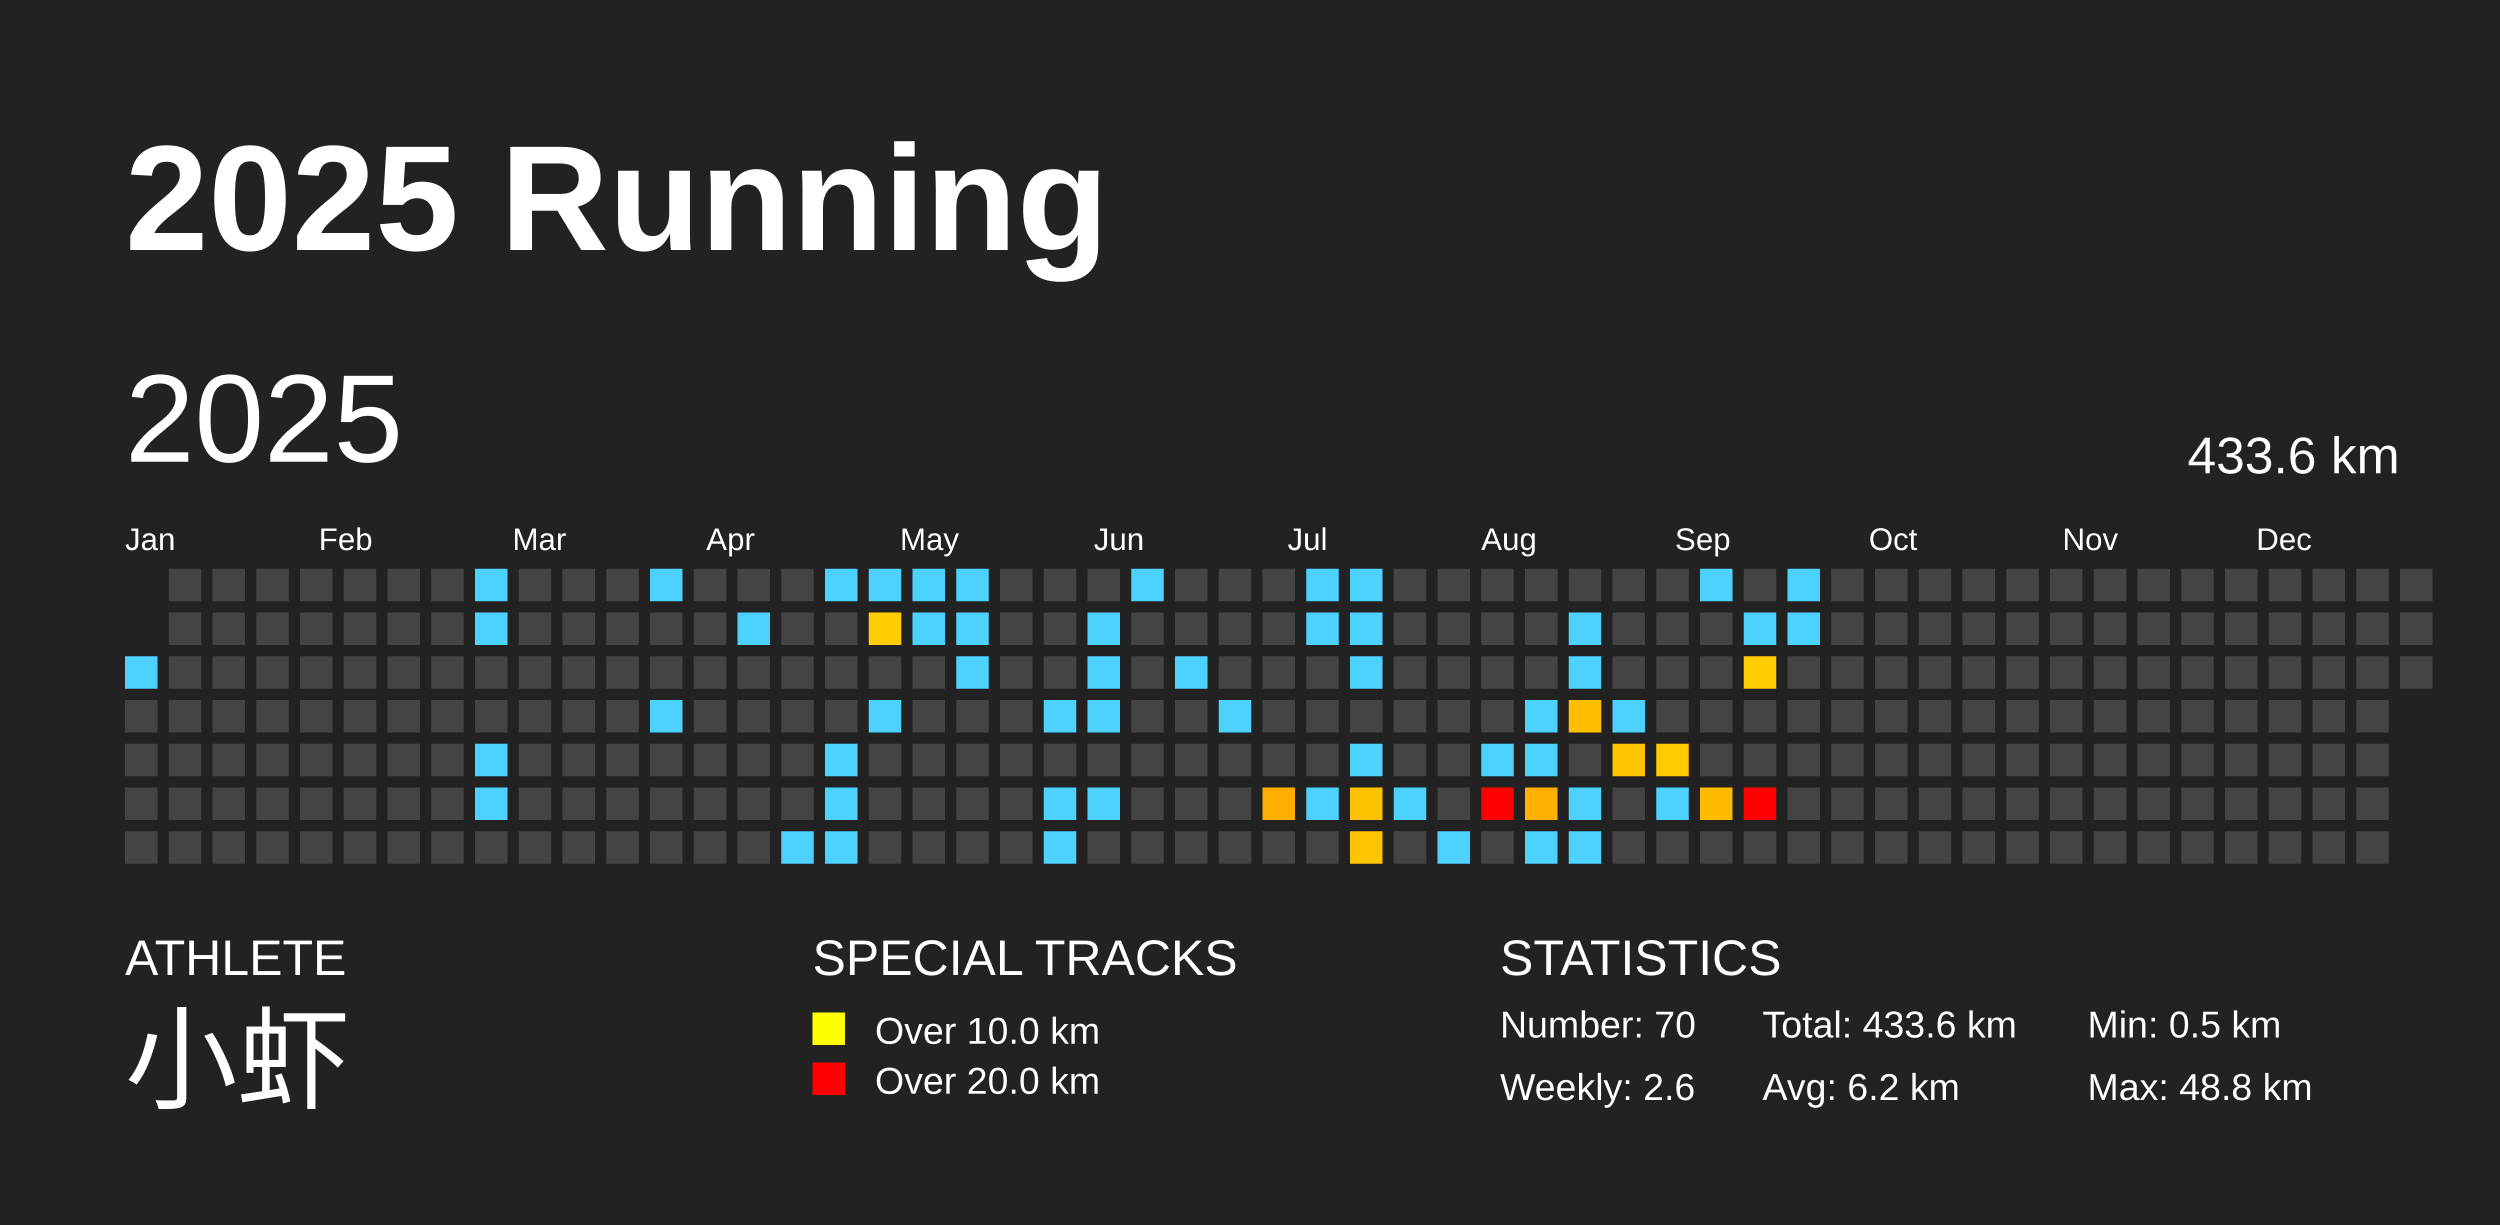
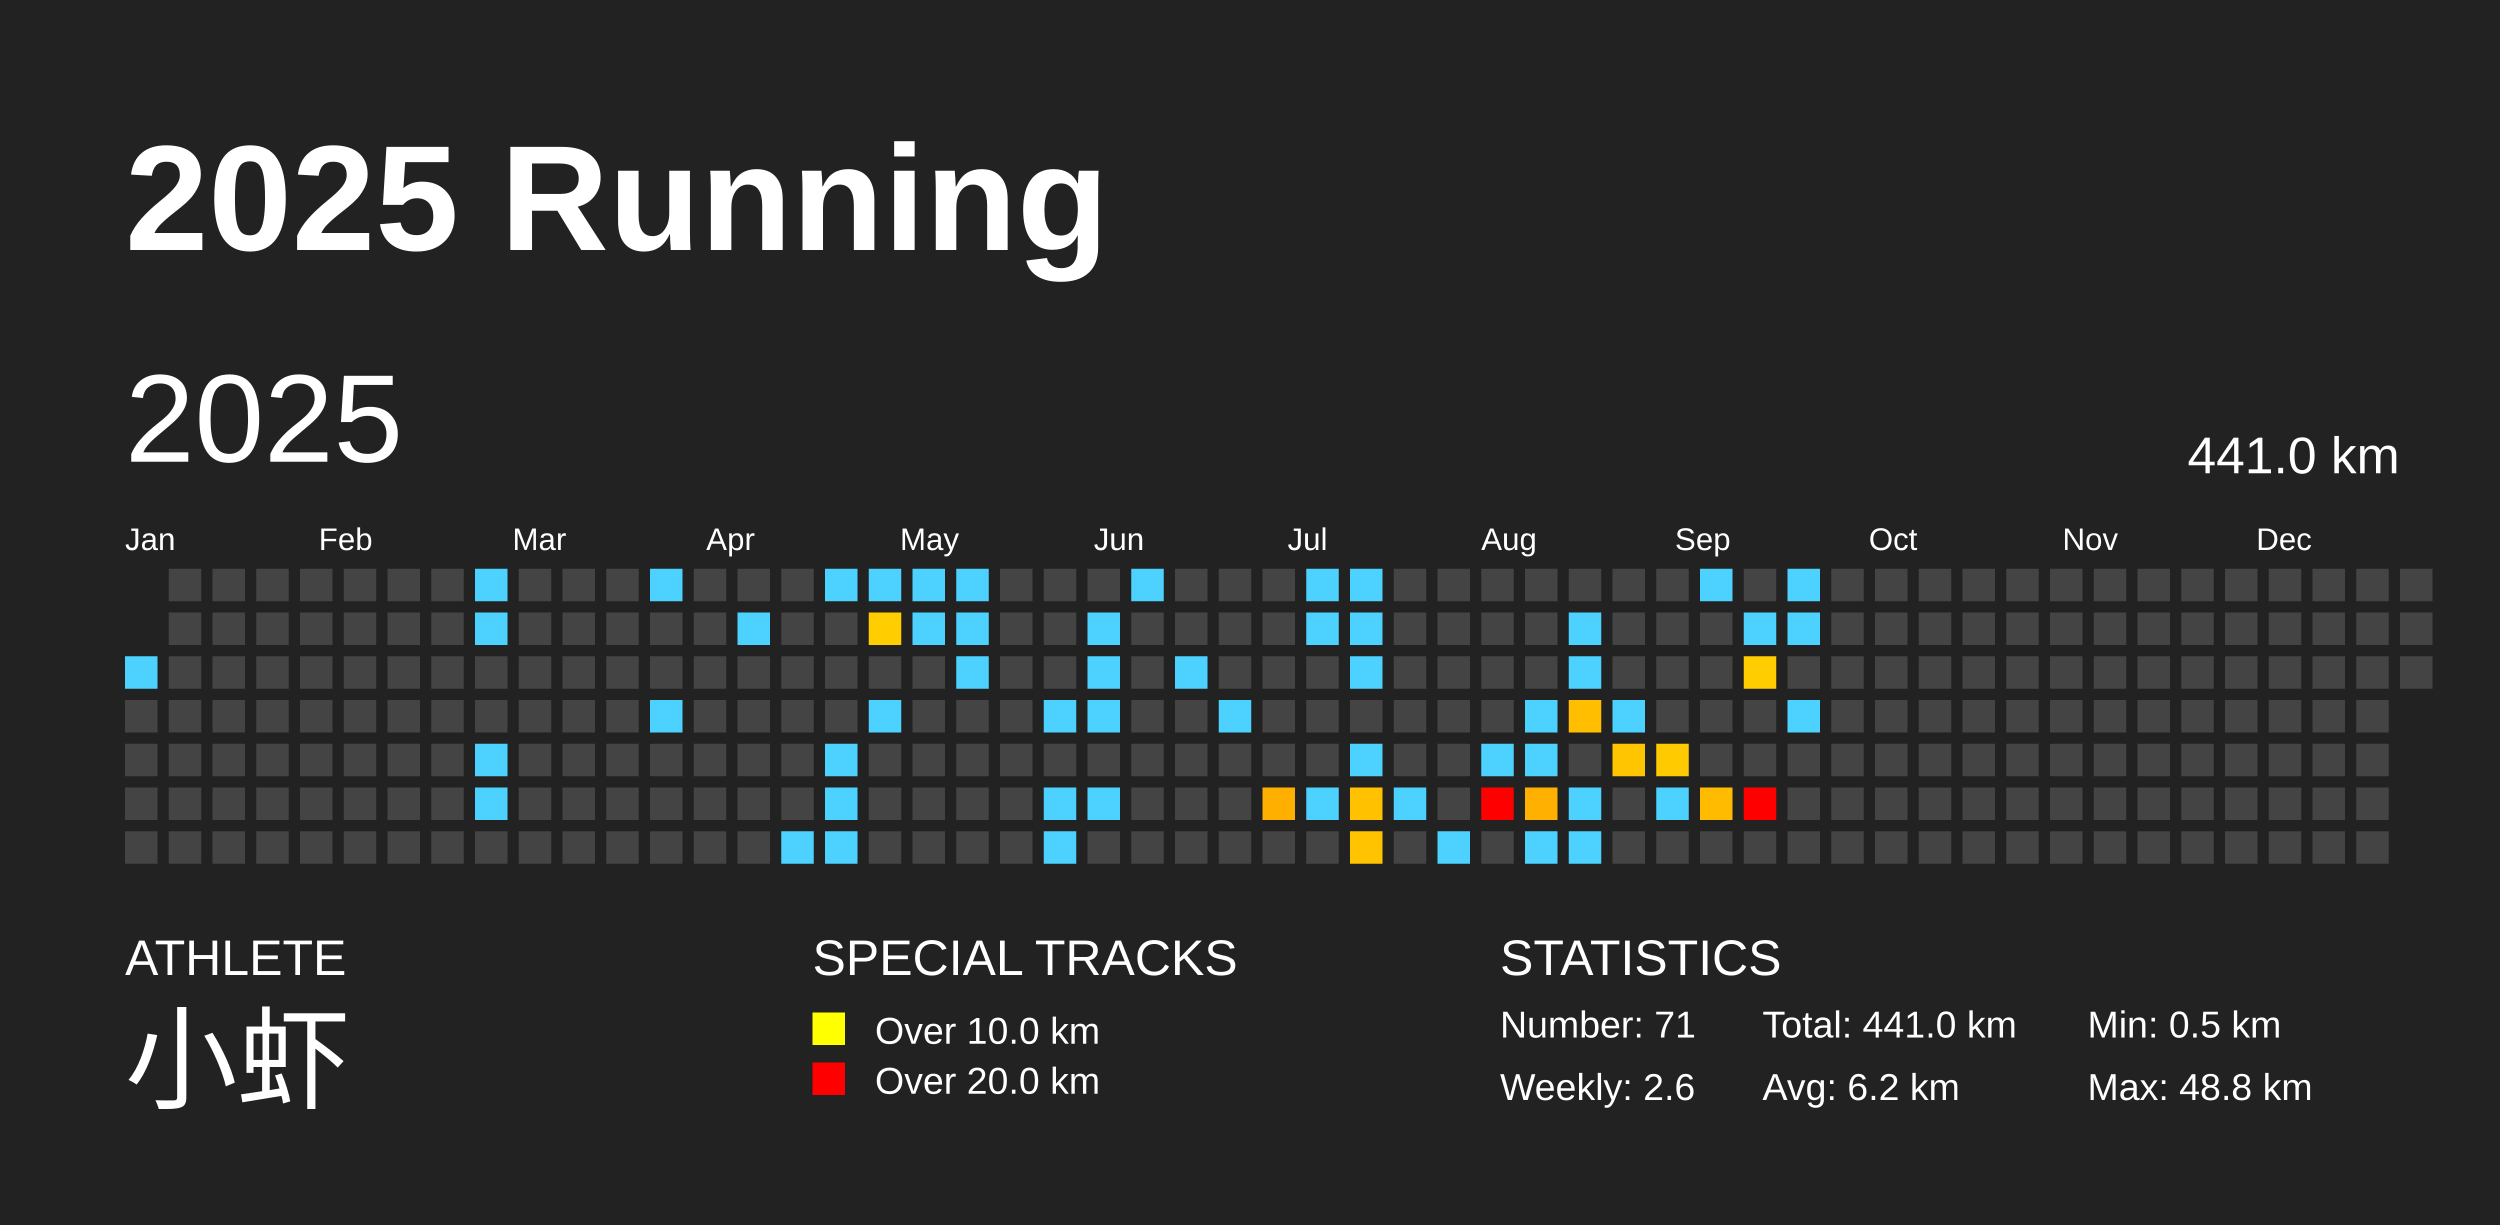
<svg xmlns="http://www.w3.org/2000/svg" baseProfile="full" height="98mm" version="1.1" viewBox="0,0,200,98" width="200mm">
  <defs />
  <rect fill="#222222" height="98" width="200" x="0" y="0" />
  <text fill="#FFFFFF" style="font-size:12px; font-family:Arial; font-weight:bold;" x="10" y="20">2025 Running</text>
  <text fill="#FFFFFF" style="font-size:4px; font-family:Arial" x="10" y="78">ATHLETE</text>
  <text fill="#FFFFFF" style="font-size:9px; font-family:Arial" x="10" y="88">小虾</text>
  <text fill="#FFFFFF" style="font-size:4px; font-family:Arial" x="65" y="78">SPECIAL TRACKS</text>
  <rect fill="yellow" height="2.6" width="2.6" x="65" y="81" />
  <text fill="#FFFFFF" style="font-size:3px; font-family:Arial" x="70" y="83.5">Over 10.0 km</text>
  <rect fill="red" height="2.6" width="2.6" x="65" y="85" />
  <text fill="#FFFFFF" style="font-size:3px; font-family:Arial" x="70" y="87.5">Over 20.0 km</text>
  <text fill="#FFFFFF" style="font-size:4px; font-family:Arial" x="120" y="78">STATISTICS</text>
-   <text fill="#FFFFFF" style="font-size:3px; font-family:Arial" x="120" y="83">Number: 70</text>
+   <text fill="#FFFFFF" style="font-size:3px; font-family:Arial" x="120" y="83">Number: 71</text>
  <text fill="#FFFFFF" style="font-size:3px; font-family:Arial" x="120" y="88">Weekly: 2.6</text>
-   <text fill="#FFFFFF" style="font-size:3px; font-family:Arial" x="141" y="83">Total: 433.6 km</text>
+   <text fill="#FFFFFF" style="font-size:3px; font-family:Arial" x="141" y="83">Total: 441.0 km</text>
  <text fill="#FFFFFF" style="font-size:3px; font-family:Arial" x="141" y="88">Avg: 6.2 km</text>
  <text fill="#FFFFFF" style="font-size:3px; font-family:Arial" x="167" y="83">Min: 0.5 km</text>
  <text fill="#FFFFFF" style="font-size:3px; font-family:Arial" x="167" y="88">Max: 48.8 km</text>
  <text dominant-baseline="hanging" fill="#FFFFFF" style="font-size:10.0px; font-family:Arial;" x="10" y="30">2025</text>
-   <text dominant-baseline="hanging" fill="#FFFFFF" style="font-size:4.125px; font-family:Arial;" x="175" y="35">433.6 km</text>
+   <text dominant-baseline="hanging" fill="#FFFFFF" style="font-size:4.125px; font-family:Arial;" x="175" y="35">441.0 km</text>
  <text fill="#FFFFFF" style="font-size:2.5px; font-family:Arial" x="10.0" y="44">Jan</text>
  <text fill="#FFFFFF" style="font-size:2.5px; font-family:Arial" x="25.5" y="44">Feb</text>
  <text fill="#FFFFFF" style="font-size:2.5px; font-family:Arial" x="41.0" y="44">Mar</text>
  <text fill="#FFFFFF" style="font-size:2.5px; font-family:Arial" x="56.5" y="44">Apr</text>
  <text fill="#FFFFFF" style="font-size:2.5px; font-family:Arial" x="72.0" y="44">May</text>
  <text fill="#FFFFFF" style="font-size:2.5px; font-family:Arial" x="87.5" y="44">Jun</text>
  <text fill="#FFFFFF" style="font-size:2.5px; font-family:Arial" x="103.0" y="44">Jul</text>
  <text fill="#FFFFFF" style="font-size:2.5px; font-family:Arial" x="118.5" y="44">Aug</text>
  <text fill="#FFFFFF" style="font-size:2.5px; font-family:Arial" x="134.0" y="44">Sep</text>
  <text fill="#FFFFFF" style="font-size:2.5px; font-family:Arial" x="149.5" y="44">Oct</text>
  <text fill="#FFFFFF" style="font-size:2.5px; font-family:Arial" x="165.0" y="44">Nov</text>
  <text fill="#FFFFFF" style="font-size:2.5px; font-family:Arial" x="180.5" y="44">Dec</text>
  <rect fill="#4dd2ff" height="2.6" width="2.6" x="10.0" y="52.5" />
  <rect fill="#444444" height="2.6" width="2.6" x="10.0" y="56.0" />
  <rect fill="#444444" height="2.6" width="2.6" x="10.0" y="59.5" />
  <rect fill="#444444" height="2.6" width="2.6" x="10.0" y="63.0" />
  <rect fill="#444444" height="2.6" width="2.6" x="10.0" y="66.5" />
  <rect fill="#444444" height="2.6" width="2.6" x="13.5" y="45.5" />
  <rect fill="#444444" height="2.6" width="2.6" x="13.5" y="49.0" />
  <rect fill="#444444" height="2.6" width="2.6" x="13.5" y="52.5" />
  <rect fill="#444444" height="2.6" width="2.6" x="13.5" y="56.0" />
  <rect fill="#444444" height="2.6" width="2.6" x="13.5" y="59.5" />
  <rect fill="#444444" height="2.6" width="2.6" x="13.5" y="63.0" />
  <rect fill="#444444" height="2.6" width="2.6" x="13.5" y="66.5" />
  <rect fill="#444444" height="2.6" width="2.6" x="17.0" y="45.5" />
  <rect fill="#444444" height="2.6" width="2.6" x="17.0" y="49.0" />
  <rect fill="#444444" height="2.6" width="2.6" x="17.0" y="52.5" />
  <rect fill="#444444" height="2.6" width="2.6" x="17.0" y="56.0" />
  <rect fill="#444444" height="2.6" width="2.6" x="17.0" y="59.5" />
  <rect fill="#444444" height="2.6" width="2.6" x="17.0" y="63.0" />
  <rect fill="#444444" height="2.6" width="2.6" x="17.0" y="66.5" />
  <rect fill="#444444" height="2.6" width="2.6" x="20.5" y="45.5" />
  <rect fill="#444444" height="2.6" width="2.6" x="20.5" y="49.0" />
  <rect fill="#444444" height="2.6" width="2.6" x="20.5" y="52.5" />
  <rect fill="#444444" height="2.6" width="2.6" x="20.5" y="56.0" />
  <rect fill="#444444" height="2.6" width="2.6" x="20.5" y="59.5" />
  <rect fill="#444444" height="2.6" width="2.6" x="20.5" y="63.0" />
  <rect fill="#444444" height="2.6" width="2.6" x="20.5" y="66.5" />
  <rect fill="#444444" height="2.6" width="2.6" x="24.0" y="45.5" />
  <rect fill="#444444" height="2.6" width="2.6" x="24.0" y="49.0" />
  <rect fill="#444444" height="2.6" width="2.6" x="24.0" y="52.5" />
  <rect fill="#444444" height="2.6" width="2.6" x="24.0" y="56.0" />
  <rect fill="#444444" height="2.6" width="2.6" x="24.0" y="59.5" />
  <rect fill="#444444" height="2.6" width="2.6" x="24.0" y="63.0" />
  <rect fill="#444444" height="2.6" width="2.6" x="24.0" y="66.5" />
  <rect fill="#444444" height="2.6" width="2.6" x="27.5" y="45.5" />
  <rect fill="#444444" height="2.6" width="2.6" x="27.5" y="49.0" />
  <rect fill="#444444" height="2.6" width="2.6" x="27.5" y="52.5" />
  <rect fill="#444444" height="2.6" width="2.6" x="27.5" y="56.0" />
  <rect fill="#444444" height="2.6" width="2.6" x="27.5" y="59.5" />
  <rect fill="#444444" height="2.6" width="2.6" x="27.5" y="63.0" />
  <rect fill="#444444" height="2.6" width="2.6" x="27.5" y="66.5" />
  <rect fill="#444444" height="2.6" width="2.6" x="31.0" y="45.5" />
  <rect fill="#444444" height="2.6" width="2.6" x="31.0" y="49.0" />
  <rect fill="#444444" height="2.6" width="2.6" x="31.0" y="52.5" />
  <rect fill="#444444" height="2.6" width="2.6" x="31.0" y="56.0" />
  <rect fill="#444444" height="2.6" width="2.6" x="31.0" y="59.5" />
  <rect fill="#444444" height="2.6" width="2.6" x="31.0" y="63.0" />
  <rect fill="#444444" height="2.6" width="2.6" x="31.0" y="66.5" />
  <rect fill="#444444" height="2.6" width="2.6" x="34.5" y="45.5" />
  <rect fill="#444444" height="2.6" width="2.6" x="34.5" y="49.0" />
  <rect fill="#444444" height="2.6" width="2.6" x="34.5" y="52.5" />
  <rect fill="#444444" height="2.6" width="2.6" x="34.5" y="56.0" />
  <rect fill="#444444" height="2.6" width="2.6" x="34.5" y="59.5" />
  <rect fill="#444444" height="2.6" width="2.6" x="34.5" y="63.0" />
  <rect fill="#444444" height="2.6" width="2.6" x="34.5" y="66.5" />
  <rect fill="#4dd2ff" height="2.6" width="2.6" x="38.0" y="45.5" />
  <rect fill="#4dd2ff" height="2.6" width="2.6" x="38.0" y="49.0" />
  <rect fill="#444444" height="2.6" width="2.6" x="38.0" y="52.5" />
  <rect fill="#444444" height="2.6" width="2.6" x="38.0" y="56.0" />
  <rect fill="#4dd2ff" height="2.6" width="2.6" x="38.0" y="59.5" />
  <rect fill="#4dd2ff" height="2.6" width="2.6" x="38.0" y="63.0" />
  <rect fill="#444444" height="2.6" width="2.6" x="38.0" y="66.5" />
  <rect fill="#444444" height="2.6" width="2.6" x="41.5" y="45.5" />
  <rect fill="#444444" height="2.6" width="2.6" x="41.5" y="49.0" />
  <rect fill="#444444" height="2.6" width="2.6" x="41.5" y="52.5" />
  <rect fill="#444444" height="2.6" width="2.6" x="41.5" y="56.0" />
  <rect fill="#444444" height="2.6" width="2.6" x="41.5" y="59.5" />
  <rect fill="#444444" height="2.6" width="2.6" x="41.5" y="63.0" />
  <rect fill="#444444" height="2.6" width="2.6" x="41.5" y="66.5" />
  <rect fill="#444444" height="2.6" width="2.6" x="45.0" y="45.5" />
  <rect fill="#444444" height="2.6" width="2.6" x="45.0" y="49.0" />
  <rect fill="#444444" height="2.6" width="2.6" x="45.0" y="52.5" />
  <rect fill="#444444" height="2.6" width="2.6" x="45.0" y="56.0" />
  <rect fill="#444444" height="2.6" width="2.6" x="45.0" y="59.5" />
  <rect fill="#444444" height="2.6" width="2.6" x="45.0" y="63.0" />
  <rect fill="#444444" height="2.6" width="2.6" x="45.0" y="66.5" />
  <rect fill="#444444" height="2.6" width="2.6" x="48.5" y="45.5" />
  <rect fill="#444444" height="2.6" width="2.6" x="48.5" y="49.0" />
  <rect fill="#444444" height="2.6" width="2.6" x="48.5" y="52.5" />
  <rect fill="#444444" height="2.6" width="2.6" x="48.5" y="56.0" />
  <rect fill="#444444" height="2.6" width="2.6" x="48.5" y="59.5" />
  <rect fill="#444444" height="2.6" width="2.6" x="48.5" y="63.0" />
  <rect fill="#444444" height="2.6" width="2.6" x="48.5" y="66.5" />
  <rect fill="#4dd2ff" height="2.6" width="2.6" x="52.0" y="45.5" />
  <rect fill="#444444" height="2.6" width="2.6" x="52.0" y="49.0" />
  <rect fill="#444444" height="2.6" width="2.6" x="52.0" y="52.5" />
  <rect fill="#4dd2ff" height="2.6" width="2.6" x="52.0" y="56.0" />
  <rect fill="#444444" height="2.6" width="2.6" x="52.0" y="59.5" />
  <rect fill="#444444" height="2.6" width="2.6" x="52.0" y="63.0" />
  <rect fill="#444444" height="2.6" width="2.6" x="52.0" y="66.5" />
  <rect fill="#444444" height="2.6" width="2.6" x="55.5" y="45.5" />
  <rect fill="#444444" height="2.6" width="2.6" x="55.5" y="49.0" />
  <rect fill="#444444" height="2.6" width="2.6" x="55.5" y="52.5" />
  <rect fill="#444444" height="2.6" width="2.6" x="55.5" y="56.0" />
  <rect fill="#444444" height="2.6" width="2.6" x="55.5" y="59.5" />
  <rect fill="#444444" height="2.6" width="2.6" x="55.5" y="63.0" />
  <rect fill="#444444" height="2.6" width="2.6" x="55.5" y="66.5" />
  <rect fill="#444444" height="2.6" width="2.6" x="59.0" y="45.5" />
  <rect fill="#4dd2ff" height="2.6" width="2.6" x="59.0" y="49.0" />
  <rect fill="#444444" height="2.6" width="2.6" x="59.0" y="52.5" />
  <rect fill="#444444" height="2.6" width="2.6" x="59.0" y="56.0" />
  <rect fill="#444444" height="2.6" width="2.6" x="59.0" y="59.5" />
  <rect fill="#444444" height="2.6" width="2.6" x="59.0" y="63.0" />
  <rect fill="#444444" height="2.6" width="2.6" x="59.0" y="66.5" />
  <rect fill="#444444" height="2.6" width="2.6" x="62.5" y="45.5" />
  <rect fill="#444444" height="2.6" width="2.6" x="62.5" y="49.0" />
  <rect fill="#444444" height="2.6" width="2.6" x="62.5" y="52.5" />
  <rect fill="#444444" height="2.6" width="2.6" x="62.5" y="56.0" />
  <rect fill="#444444" height="2.6" width="2.6" x="62.5" y="59.5" />
  <rect fill="#444444" height="2.6" width="2.6" x="62.5" y="63.0" />
  <rect fill="#4dd2ff" height="2.6" width="2.6" x="62.5" y="66.5" />
  <rect fill="#4dd2ff" height="2.6" width="2.6" x="66.0" y="45.5" />
  <rect fill="#444444" height="2.6" width="2.6" x="66.0" y="49.0" />
  <rect fill="#444444" height="2.6" width="2.6" x="66.0" y="52.5" />
  <rect fill="#444444" height="2.6" width="2.6" x="66.0" y="56.0" />
  <rect fill="#4dd2ff" height="2.6" width="2.6" x="66.0" y="59.5" />
  <rect fill="#4dd2ff" height="2.6" width="2.6" x="66.0" y="63.0" />
  <rect fill="#4dd2ff" height="2.6" width="2.6" x="66.0" y="66.5" />
  <rect fill="#4dd2ff" height="2.6" width="2.6" x="69.5" y="45.5" />
  <rect fill="#ffcd00" height="2.6" width="2.6" x="69.5" y="49.0" />
  <rect fill="#444444" height="2.6" width="2.6" x="69.5" y="52.5" />
  <rect fill="#4dd2ff" height="2.6" width="2.6" x="69.5" y="56.0" />
  <rect fill="#444444" height="2.6" width="2.6" x="69.5" y="59.5" />
  <rect fill="#444444" height="2.6" width="2.6" x="69.5" y="63.0" />
  <rect fill="#444444" height="2.6" width="2.6" x="69.5" y="66.5" />
  <rect fill="#4dd2ff" height="2.6" width="2.6" x="73.0" y="45.5" />
  <rect fill="#4dd2ff" height="2.6" width="2.6" x="73.0" y="49.0" />
  <rect fill="#444444" height="2.6" width="2.6" x="73.0" y="52.5" />
  <rect fill="#444444" height="2.6" width="2.6" x="73.0" y="56.0" />
  <rect fill="#444444" height="2.6" width="2.6" x="73.0" y="59.5" />
  <rect fill="#444444" height="2.6" width="2.6" x="73.0" y="63.0" />
  <rect fill="#444444" height="2.6" width="2.6" x="73.0" y="66.5" />
  <rect fill="#4dd2ff" height="2.6" width="2.6" x="76.5" y="45.5" />
  <rect fill="#4dd2ff" height="2.6" width="2.6" x="76.5" y="49.0" />
  <rect fill="#4dd2ff" height="2.6" width="2.6" x="76.5" y="52.5" />
  <rect fill="#444444" height="2.6" width="2.6" x="76.5" y="56.0" />
  <rect fill="#444444" height="2.6" width="2.6" x="76.5" y="59.5" />
  <rect fill="#444444" height="2.6" width="2.6" x="76.5" y="63.0" />
  <rect fill="#444444" height="2.6" width="2.6" x="76.5" y="66.5" />
  <rect fill="#444444" height="2.6" width="2.6" x="80.0" y="45.5" />
  <rect fill="#444444" height="2.6" width="2.6" x="80.0" y="49.0" />
  <rect fill="#444444" height="2.6" width="2.6" x="80.0" y="52.5" />
  <rect fill="#444444" height="2.6" width="2.6" x="80.0" y="56.0" />
  <rect fill="#444444" height="2.6" width="2.6" x="80.0" y="59.5" />
  <rect fill="#444444" height="2.6" width="2.6" x="80.0" y="63.0" />
  <rect fill="#444444" height="2.6" width="2.6" x="80.0" y="66.5" />
  <rect fill="#444444" height="2.6" width="2.6" x="83.5" y="45.5" />
  <rect fill="#444444" height="2.6" width="2.6" x="83.5" y="49.0" />
  <rect fill="#444444" height="2.6" width="2.6" x="83.5" y="52.5" />
  <rect fill="#4dd2ff" height="2.6" width="2.6" x="83.5" y="56.0" />
  <rect fill="#444444" height="2.6" width="2.6" x="83.5" y="59.5" />
  <rect fill="#4dd2ff" height="2.6" width="2.6" x="83.5" y="63.0" />
  <rect fill="#4dd2ff" height="2.6" width="2.6" x="83.5" y="66.5" />
  <rect fill="#444444" height="2.6" width="2.6" x="87.0" y="45.5" />
  <rect fill="#4dd2ff" height="2.6" width="2.6" x="87.0" y="49.0" />
  <rect fill="#4dd2ff" height="2.6" width="2.6" x="87.0" y="52.5" />
  <rect fill="#4dd2ff" height="2.6" width="2.6" x="87.0" y="56.0" />
  <rect fill="#444444" height="2.6" width="2.6" x="87.0" y="59.5" />
  <rect fill="#4dd2ff" height="2.6" width="2.6" x="87.0" y="63.0" />
  <rect fill="#444444" height="2.6" width="2.6" x="87.0" y="66.5" />
  <rect fill="#4dd2ff" height="2.6" width="2.6" x="90.5" y="45.5" />
  <rect fill="#444444" height="2.6" width="2.6" x="90.5" y="49.0" />
  <rect fill="#444444" height="2.6" width="2.6" x="90.5" y="52.5" />
  <rect fill="#444444" height="2.6" width="2.6" x="90.5" y="56.0" />
  <rect fill="#444444" height="2.6" width="2.6" x="90.5" y="59.5" />
  <rect fill="#444444" height="2.6" width="2.6" x="90.5" y="63.0" />
  <rect fill="#444444" height="2.6" width="2.6" x="90.5" y="66.5" />
  <rect fill="#444444" height="2.6" width="2.6" x="94.0" y="45.5" />
  <rect fill="#444444" height="2.6" width="2.6" x="94.0" y="49.0" />
  <rect fill="#4dd2ff" height="2.6" width="2.6" x="94.0" y="52.5" />
  <rect fill="#444444" height="2.6" width="2.6" x="94.0" y="56.0" />
  <rect fill="#444444" height="2.6" width="2.6" x="94.0" y="59.5" />
  <rect fill="#444444" height="2.6" width="2.6" x="94.0" y="63.0" />
  <rect fill="#444444" height="2.6" width="2.6" x="94.0" y="66.5" />
  <rect fill="#444444" height="2.6" width="2.6" x="97.5" y="45.5" />
  <rect fill="#444444" height="2.6" width="2.6" x="97.5" y="49.0" />
  <rect fill="#444444" height="2.6" width="2.6" x="97.5" y="52.5" />
  <rect fill="#4dd2ff" height="2.6" width="2.6" x="97.5" y="56.0" />
  <rect fill="#444444" height="2.6" width="2.6" x="97.5" y="59.5" />
  <rect fill="#444444" height="2.6" width="2.6" x="97.5" y="63.0" />
  <rect fill="#444444" height="2.6" width="2.6" x="97.5" y="66.5" />
  <rect fill="#444444" height="2.6" width="2.6" x="101.0" y="45.5" />
  <rect fill="#444444" height="2.6" width="2.6" x="101.0" y="49.0" />
  <rect fill="#444444" height="2.6" width="2.6" x="101.0" y="52.5" />
  <rect fill="#444444" height="2.6" width="2.6" x="101.0" y="56.0" />
  <rect fill="#444444" height="2.6" width="2.6" x="101.0" y="59.5" />
  <rect fill="#ffaf00" height="2.6" width="2.6" x="101.0" y="63.0" />
  <rect fill="#444444" height="2.6" width="2.6" x="101.0" y="66.5" />
  <rect fill="#4dd2ff" height="2.6" width="2.6" x="104.5" y="45.5" />
  <rect fill="#4dd2ff" height="2.6" width="2.6" x="104.5" y="49.0" />
  <rect fill="#444444" height="2.6" width="2.6" x="104.5" y="52.5" />
  <rect fill="#444444" height="2.6" width="2.6" x="104.5" y="56.0" />
  <rect fill="#444444" height="2.6" width="2.6" x="104.5" y="59.5" />
  <rect fill="#4dd2ff" height="2.6" width="2.6" x="104.5" y="63.0" />
  <rect fill="#444444" height="2.6" width="2.6" x="104.5" y="66.5" />
  <rect fill="#4dd2ff" height="2.6" width="2.6" x="108.0" y="45.5" />
  <rect fill="#4dd2ff" height="2.6" width="2.6" x="108.0" y="49.0" />
  <rect fill="#4dd2ff" height="2.6" width="2.6" x="108.0" y="52.5" />
  <rect fill="#444444" height="2.6" width="2.6" x="108.0" y="56.0" />
  <rect fill="#4dd2ff" height="2.6" width="2.6" x="108.0" y="59.5" />
  <rect fill="#ffc100" height="2.6" width="2.6" x="108.0" y="63.0" />
  <rect fill="#ffc300" height="2.6" width="2.6" x="108.0" y="66.5" />
  <rect fill="#444444" height="2.6" width="2.6" x="111.5" y="45.5" />
  <rect fill="#444444" height="2.6" width="2.6" x="111.5" y="49.0" />
  <rect fill="#444444" height="2.6" width="2.6" x="111.5" y="52.5" />
  <rect fill="#444444" height="2.6" width="2.6" x="111.5" y="56.0" />
  <rect fill="#444444" height="2.6" width="2.6" x="111.5" y="59.5" />
  <rect fill="#4dd2ff" height="2.6" width="2.6" x="111.5" y="63.0" />
  <rect fill="#444444" height="2.6" width="2.6" x="111.5" y="66.5" />
  <rect fill="#444444" height="2.6" width="2.6" x="115.0" y="45.5" />
  <rect fill="#444444" height="2.6" width="2.6" x="115.0" y="49.0" />
  <rect fill="#444444" height="2.6" width="2.6" x="115.0" y="52.5" />
  <rect fill="#444444" height="2.6" width="2.6" x="115.0" y="56.0" />
  <rect fill="#444444" height="2.6" width="2.6" x="115.0" y="59.5" />
  <rect fill="#444444" height="2.6" width="2.6" x="115.0" y="63.0" />
  <rect fill="#4dd2ff" height="2.6" width="2.6" x="115.0" y="66.5" />
  <rect fill="#444444" height="2.6" width="2.6" x="118.5" y="45.5" />
  <rect fill="#444444" height="2.6" width="2.6" x="118.5" y="49.0" />
  <rect fill="#444444" height="2.6" width="2.6" x="118.5" y="52.5" />
  <rect fill="#444444" height="2.6" width="2.6" x="118.5" y="56.0" />
  <rect fill="#4dd2ff" height="2.6" width="2.6" x="118.5" y="59.5" />
  <rect fill="red" height="2.6" width="2.6" x="118.5" y="63.0" />
  <rect fill="#444444" height="2.6" width="2.6" x="118.5" y="66.5" />
  <rect fill="#444444" height="2.6" width="2.6" x="122.0" y="45.5" />
  <rect fill="#444444" height="2.6" width="2.6" x="122.0" y="49.0" />
  <rect fill="#444444" height="2.6" width="2.6" x="122.0" y="52.5" />
  <rect fill="#4dd2ff" height="2.6" width="2.6" x="122.0" y="56.0" />
  <rect fill="#4dd2ff" height="2.6" width="2.6" x="122.0" y="59.5" />
  <rect fill="#ffb000" height="2.6" width="2.6" x="122.0" y="63.0" />
  <rect fill="#4dd2ff" height="2.6" width="2.6" x="122.0" y="66.5" />
  <rect fill="#444444" height="2.6" width="2.6" x="125.5" y="45.5" />
  <rect fill="#4dd2ff" height="2.6" width="2.6" x="125.5" y="49.0" />
  <rect fill="#4dd2ff" height="2.6" width="2.6" x="125.5" y="52.5" />
  <rect fill="#ffbf00" height="2.6" width="2.6" x="125.5" y="56.0" />
  <rect fill="#444444" height="2.6" width="2.6" x="125.5" y="59.5" />
  <rect fill="#4dd2ff" height="2.6" width="2.6" x="125.5" y="63.0" />
  <rect fill="#4dd2ff" height="2.6" width="2.6" x="125.5" y="66.5" />
  <rect fill="#444444" height="2.6" width="2.6" x="129.0" y="45.5" />
  <rect fill="#444444" height="2.6" width="2.6" x="129.0" y="49.0" />
  <rect fill="#444444" height="2.6" width="2.6" x="129.0" y="52.5" />
  <rect fill="#4dd2ff" height="2.6" width="2.6" x="129.0" y="56.0" />
  <rect fill="#ffc500" height="2.6" width="2.6" x="129.0" y="59.5" />
  <rect fill="#444444" height="2.6" width="2.6" x="129.0" y="63.0" />
  <rect fill="#444444" height="2.6" width="2.6" x="129.0" y="66.5" />
  <rect fill="#444444" height="2.6" width="2.6" x="132.5" y="45.5" />
  <rect fill="#444444" height="2.6" width="2.6" x="132.5" y="49.0" />
  <rect fill="#444444" height="2.6" width="2.6" x="132.5" y="52.5" />
  <rect fill="#444444" height="2.6" width="2.6" x="132.5" y="56.0" />
  <rect fill="#ffca00" height="2.6" width="2.6" x="132.5" y="59.5" />
  <rect fill="#4dd2ff" height="2.6" width="2.6" x="132.5" y="63.0" />
  <rect fill="#444444" height="2.6" width="2.6" x="132.5" y="66.5" />
  <rect fill="#4dd2ff" height="2.6" width="2.6" x="136.0" y="45.5" />
  <rect fill="#444444" height="2.6" width="2.6" x="136.0" y="49.0" />
  <rect fill="#444444" height="2.6" width="2.6" x="136.0" y="52.5" />
  <rect fill="#444444" height="2.6" width="2.6" x="136.0" y="56.0" />
  <rect fill="#444444" height="2.6" width="2.6" x="136.0" y="59.5" />
  <rect fill="#ffbb00" height="2.6" width="2.6" x="136.0" y="63.0" />
  <rect fill="#444444" height="2.6" width="2.6" x="136.0" y="66.5" />
  <rect fill="#444444" height="2.6" width="2.6" x="139.5" y="45.5" />
  <rect fill="#4dd2ff" height="2.6" width="2.6" x="139.5" y="49.0" />
  <rect fill="#ffcd00" height="2.6" width="2.6" x="139.5" y="52.5" />
  <rect fill="#444444" height="2.6" width="2.6" x="139.5" y="56.0" />
  <rect fill="#444444" height="2.6" width="2.6" x="139.5" y="59.5" />
  <rect fill="red" height="2.6" width="2.6" x="139.5" y="63.0" />
  <rect fill="#444444" height="2.6" width="2.6" x="139.5" y="66.5" />
  <rect fill="#4dd2ff" height="2.6" width="2.6" x="143.0" y="45.5" />
  <rect fill="#4dd2ff" height="2.6" width="2.6" x="143.0" y="49.0" />
  <rect fill="#444444" height="2.6" width="2.6" x="143.0" y="52.5" />
-   <rect fill="#444444" height="2.6" width="2.6" x="143.0" y="56.0" />
+   <rect fill="#4dd2ff" height="2.6" width="2.6" x="143.0" y="56.0" />
  <rect fill="#444444" height="2.6" width="2.6" x="143.0" y="59.5" />
  <rect fill="#444444" height="2.6" width="2.6" x="143.0" y="63.0" />
  <rect fill="#444444" height="2.6" width="2.6" x="143.0" y="66.5" />
  <rect fill="#444444" height="2.6" width="2.6" x="146.5" y="45.5" />
  <rect fill="#444444" height="2.6" width="2.6" x="146.5" y="49.0" />
  <rect fill="#444444" height="2.6" width="2.6" x="146.5" y="52.5" />
  <rect fill="#444444" height="2.6" width="2.6" x="146.5" y="56.0" />
  <rect fill="#444444" height="2.6" width="2.6" x="146.5" y="59.5" />
  <rect fill="#444444" height="2.6" width="2.6" x="146.5" y="63.0" />
  <rect fill="#444444" height="2.6" width="2.6" x="146.5" y="66.5" />
  <rect fill="#444444" height="2.6" width="2.6" x="150.0" y="45.5" />
  <rect fill="#444444" height="2.6" width="2.6" x="150.0" y="49.0" />
  <rect fill="#444444" height="2.6" width="2.6" x="150.0" y="52.5" />
  <rect fill="#444444" height="2.6" width="2.6" x="150.0" y="56.0" />
  <rect fill="#444444" height="2.6" width="2.6" x="150.0" y="59.5" />
  <rect fill="#444444" height="2.6" width="2.6" x="150.0" y="63.0" />
  <rect fill="#444444" height="2.6" width="2.6" x="150.0" y="66.5" />
  <rect fill="#444444" height="2.6" width="2.6" x="153.5" y="45.5" />
  <rect fill="#444444" height="2.6" width="2.6" x="153.5" y="49.0" />
  <rect fill="#444444" height="2.6" width="2.6" x="153.5" y="52.5" />
  <rect fill="#444444" height="2.6" width="2.6" x="153.5" y="56.0" />
  <rect fill="#444444" height="2.6" width="2.6" x="153.5" y="59.5" />
  <rect fill="#444444" height="2.6" width="2.6" x="153.5" y="63.0" />
  <rect fill="#444444" height="2.6" width="2.6" x="153.5" y="66.5" />
  <rect fill="#444444" height="2.6" width="2.6" x="157.0" y="45.5" />
  <rect fill="#444444" height="2.6" width="2.6" x="157.0" y="49.0" />
  <rect fill="#444444" height="2.6" width="2.6" x="157.0" y="52.5" />
  <rect fill="#444444" height="2.6" width="2.6" x="157.0" y="56.0" />
  <rect fill="#444444" height="2.6" width="2.6" x="157.0" y="59.5" />
  <rect fill="#444444" height="2.6" width="2.6" x="157.0" y="63.0" />
  <rect fill="#444444" height="2.6" width="2.6" x="157.0" y="66.5" />
  <rect fill="#444444" height="2.6" width="2.6" x="160.5" y="45.5" />
  <rect fill="#444444" height="2.6" width="2.6" x="160.5" y="49.0" />
  <rect fill="#444444" height="2.6" width="2.6" x="160.5" y="52.5" />
  <rect fill="#444444" height="2.6" width="2.6" x="160.5" y="56.0" />
  <rect fill="#444444" height="2.6" width="2.6" x="160.5" y="59.5" />
  <rect fill="#444444" height="2.6" width="2.6" x="160.5" y="63.0" />
  <rect fill="#444444" height="2.6" width="2.6" x="160.5" y="66.5" />
  <rect fill="#444444" height="2.6" width="2.6" x="164.0" y="45.5" />
  <rect fill="#444444" height="2.6" width="2.6" x="164.0" y="49.0" />
  <rect fill="#444444" height="2.6" width="2.6" x="164.0" y="52.5" />
  <rect fill="#444444" height="2.6" width="2.6" x="164.0" y="56.0" />
  <rect fill="#444444" height="2.6" width="2.6" x="164.0" y="59.5" />
  <rect fill="#444444" height="2.6" width="2.6" x="164.0" y="63.0" />
  <rect fill="#444444" height="2.6" width="2.6" x="164.0" y="66.5" />
  <rect fill="#444444" height="2.6" width="2.6" x="167.5" y="45.5" />
  <rect fill="#444444" height="2.6" width="2.6" x="167.5" y="49.0" />
  <rect fill="#444444" height="2.6" width="2.6" x="167.5" y="52.5" />
  <rect fill="#444444" height="2.6" width="2.6" x="167.5" y="56.0" />
  <rect fill="#444444" height="2.6" width="2.6" x="167.5" y="59.5" />
  <rect fill="#444444" height="2.6" width="2.6" x="167.5" y="63.0" />
  <rect fill="#444444" height="2.6" width="2.6" x="167.5" y="66.5" />
  <rect fill="#444444" height="2.6" width="2.6" x="171.0" y="45.5" />
  <rect fill="#444444" height="2.6" width="2.6" x="171.0" y="49.0" />
  <rect fill="#444444" height="2.6" width="2.6" x="171.0" y="52.5" />
  <rect fill="#444444" height="2.6" width="2.6" x="171.0" y="56.0" />
  <rect fill="#444444" height="2.6" width="2.6" x="171.0" y="59.5" />
  <rect fill="#444444" height="2.6" width="2.6" x="171.0" y="63.0" />
  <rect fill="#444444" height="2.6" width="2.6" x="171.0" y="66.5" />
  <rect fill="#444444" height="2.6" width="2.6" x="174.5" y="45.5" />
  <rect fill="#444444" height="2.6" width="2.6" x="174.5" y="49.0" />
  <rect fill="#444444" height="2.6" width="2.6" x="174.5" y="52.5" />
  <rect fill="#444444" height="2.6" width="2.6" x="174.5" y="56.0" />
  <rect fill="#444444" height="2.6" width="2.6" x="174.5" y="59.5" />
  <rect fill="#444444" height="2.6" width="2.6" x="174.5" y="63.0" />
  <rect fill="#444444" height="2.6" width="2.6" x="174.5" y="66.5" />
  <rect fill="#444444" height="2.6" width="2.6" x="178.0" y="45.5" />
  <rect fill="#444444" height="2.6" width="2.6" x="178.0" y="49.0" />
  <rect fill="#444444" height="2.6" width="2.6" x="178.0" y="52.5" />
  <rect fill="#444444" height="2.6" width="2.6" x="178.0" y="56.0" />
  <rect fill="#444444" height="2.6" width="2.6" x="178.0" y="59.5" />
  <rect fill="#444444" height="2.6" width="2.6" x="178.0" y="63.0" />
  <rect fill="#444444" height="2.6" width="2.6" x="178.0" y="66.5" />
  <rect fill="#444444" height="2.6" width="2.6" x="181.5" y="45.5" />
  <rect fill="#444444" height="2.6" width="2.6" x="181.5" y="49.0" />
  <rect fill="#444444" height="2.6" width="2.6" x="181.5" y="52.5" />
  <rect fill="#444444" height="2.6" width="2.6" x="181.5" y="56.0" />
  <rect fill="#444444" height="2.6" width="2.6" x="181.5" y="59.5" />
  <rect fill="#444444" height="2.6" width="2.6" x="181.5" y="63.0" />
  <rect fill="#444444" height="2.6" width="2.6" x="181.5" y="66.5" />
  <rect fill="#444444" height="2.6" width="2.6" x="185.0" y="45.5" />
  <rect fill="#444444" height="2.6" width="2.6" x="185.0" y="49.0" />
  <rect fill="#444444" height="2.6" width="2.6" x="185.0" y="52.5" />
  <rect fill="#444444" height="2.6" width="2.6" x="185.0" y="56.0" />
  <rect fill="#444444" height="2.6" width="2.6" x="185.0" y="59.5" />
  <rect fill="#444444" height="2.6" width="2.6" x="185.0" y="63.0" />
  <rect fill="#444444" height="2.6" width="2.6" x="185.0" y="66.5" />
  <rect fill="#444444" height="2.6" width="2.6" x="188.5" y="45.5" />
  <rect fill="#444444" height="2.6" width="2.6" x="188.5" y="49.0" />
  <rect fill="#444444" height="2.6" width="2.6" x="188.5" y="52.5" />
  <rect fill="#444444" height="2.6" width="2.6" x="188.5" y="56.0" />
  <rect fill="#444444" height="2.6" width="2.6" x="188.5" y="59.5" />
  <rect fill="#444444" height="2.6" width="2.6" x="188.5" y="63.0" />
  <rect fill="#444444" height="2.6" width="2.6" x="188.5" y="66.5" />
  <rect fill="#444444" height="2.6" width="2.6" x="192.0" y="45.5" />
  <rect fill="#444444" height="2.6" width="2.6" x="192.0" y="49.0" />
  <rect fill="#444444" height="2.6" width="2.6" x="192.0" y="52.5" />
</svg>
